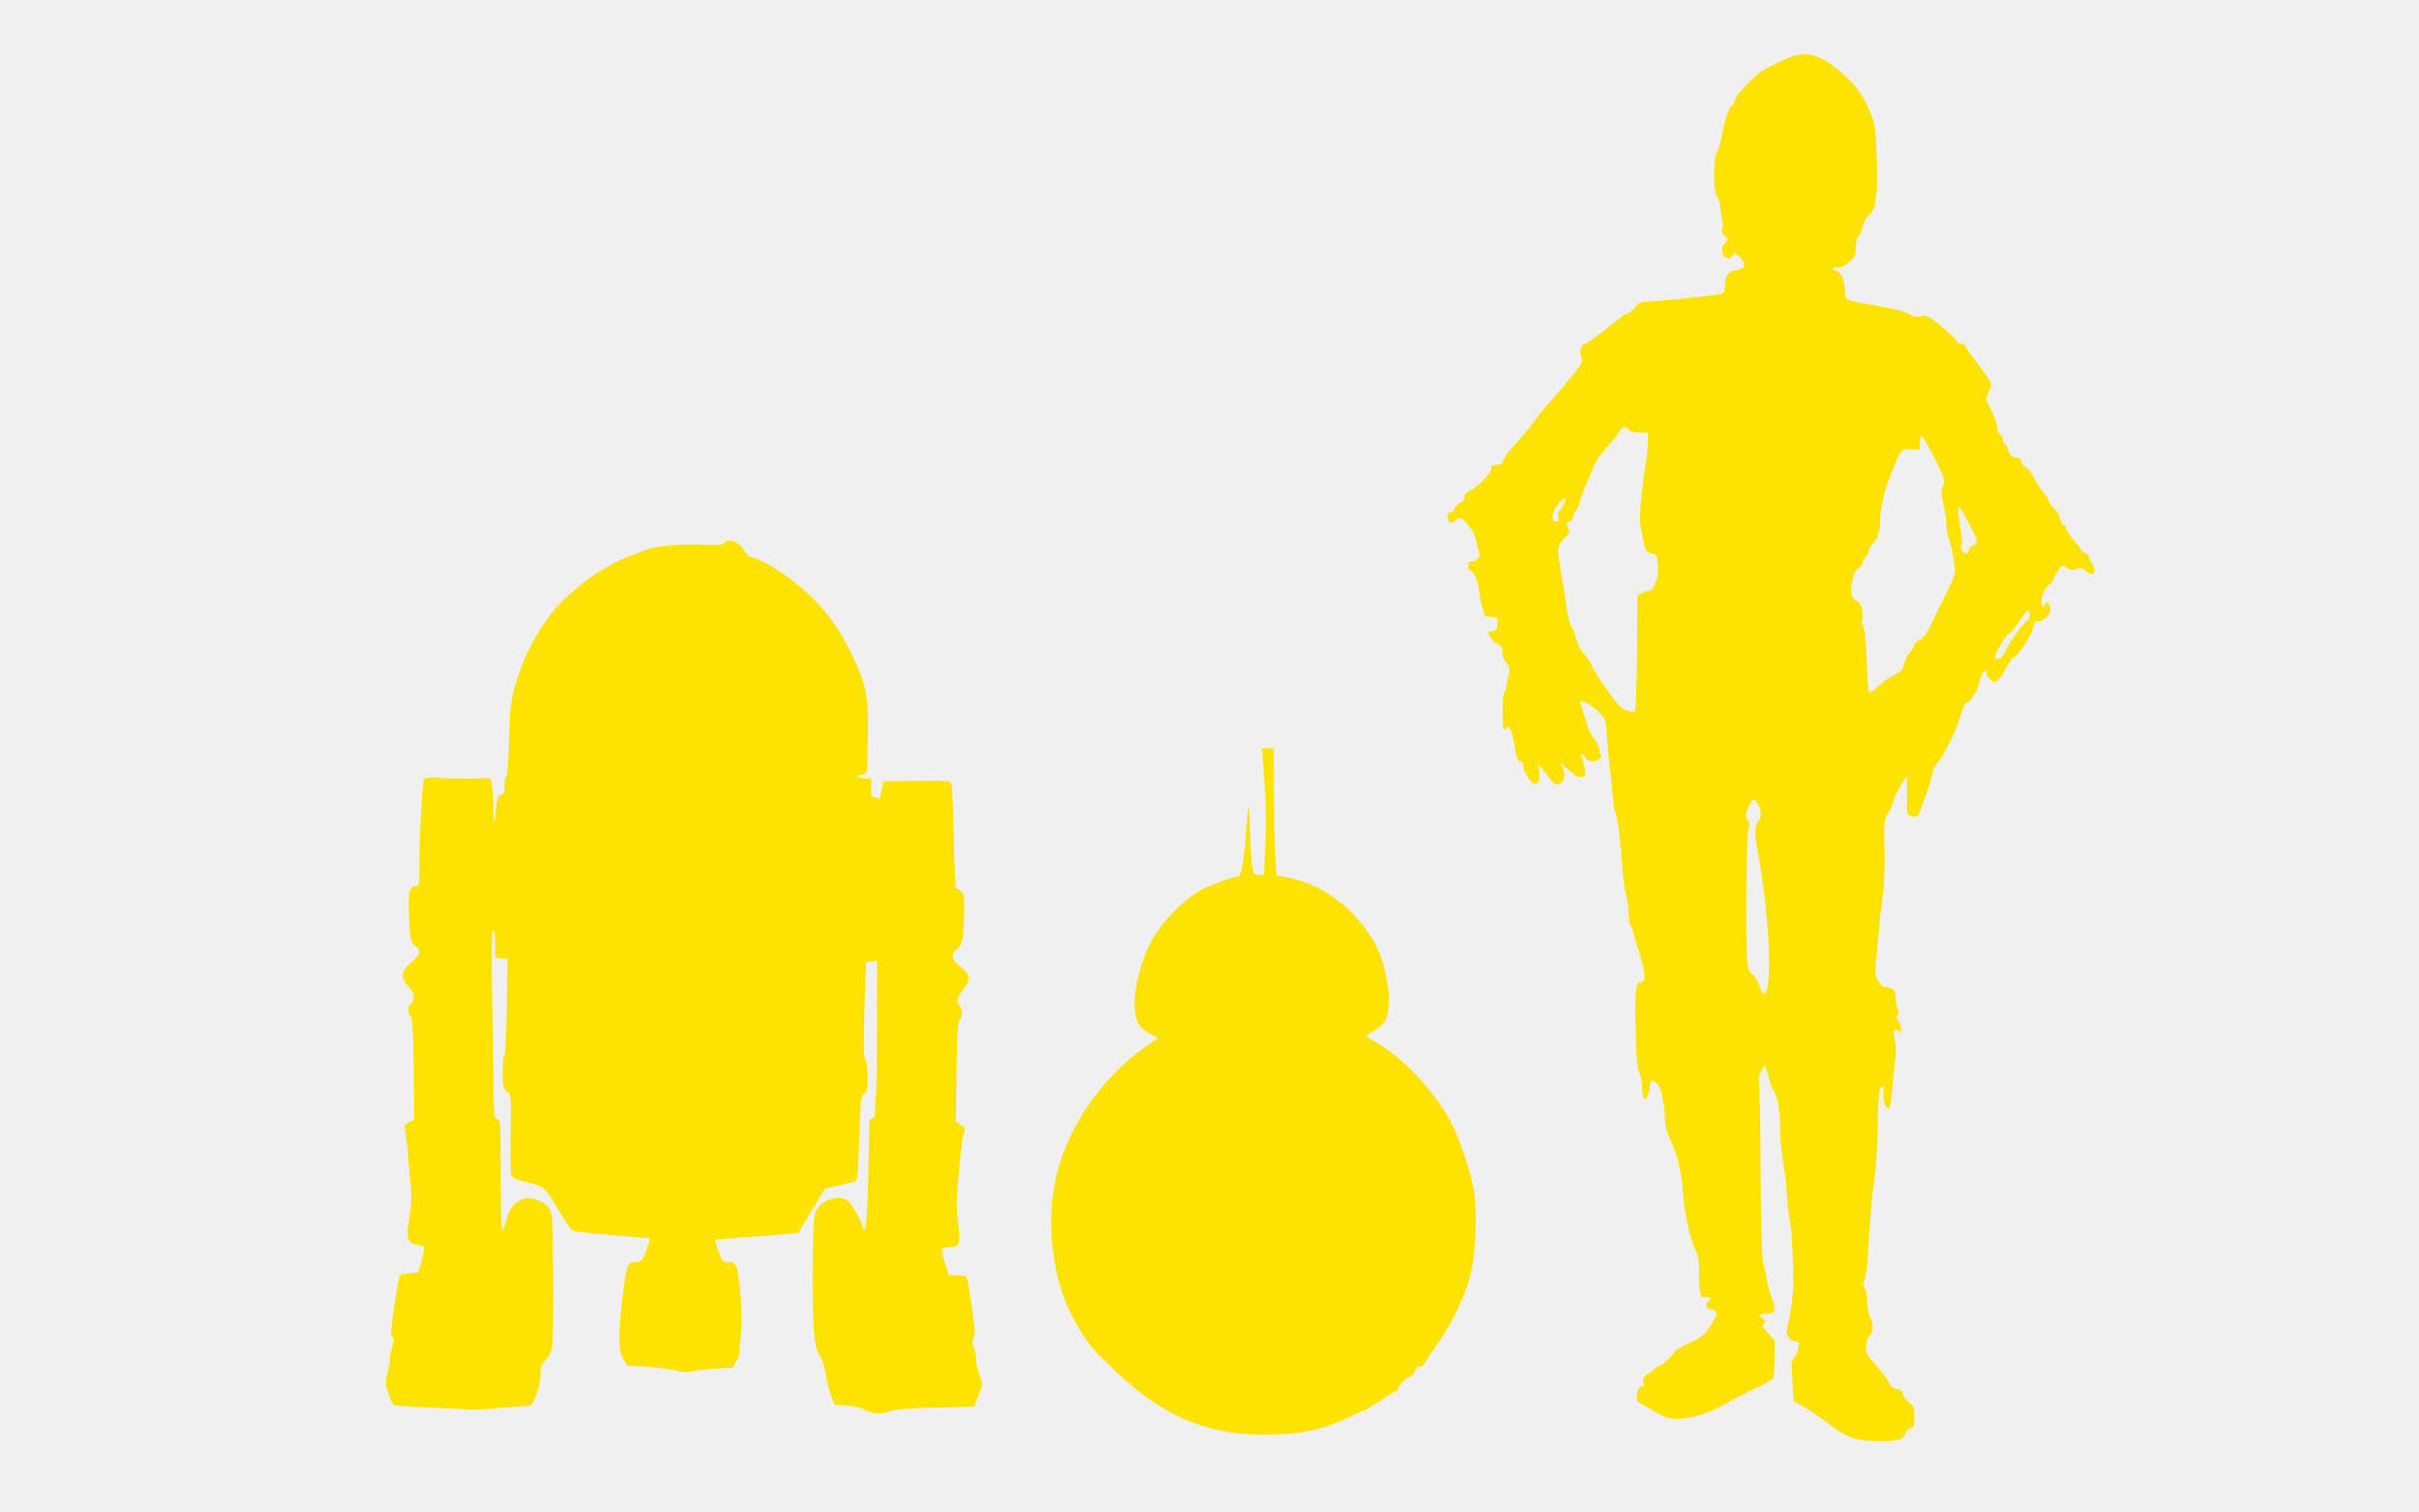
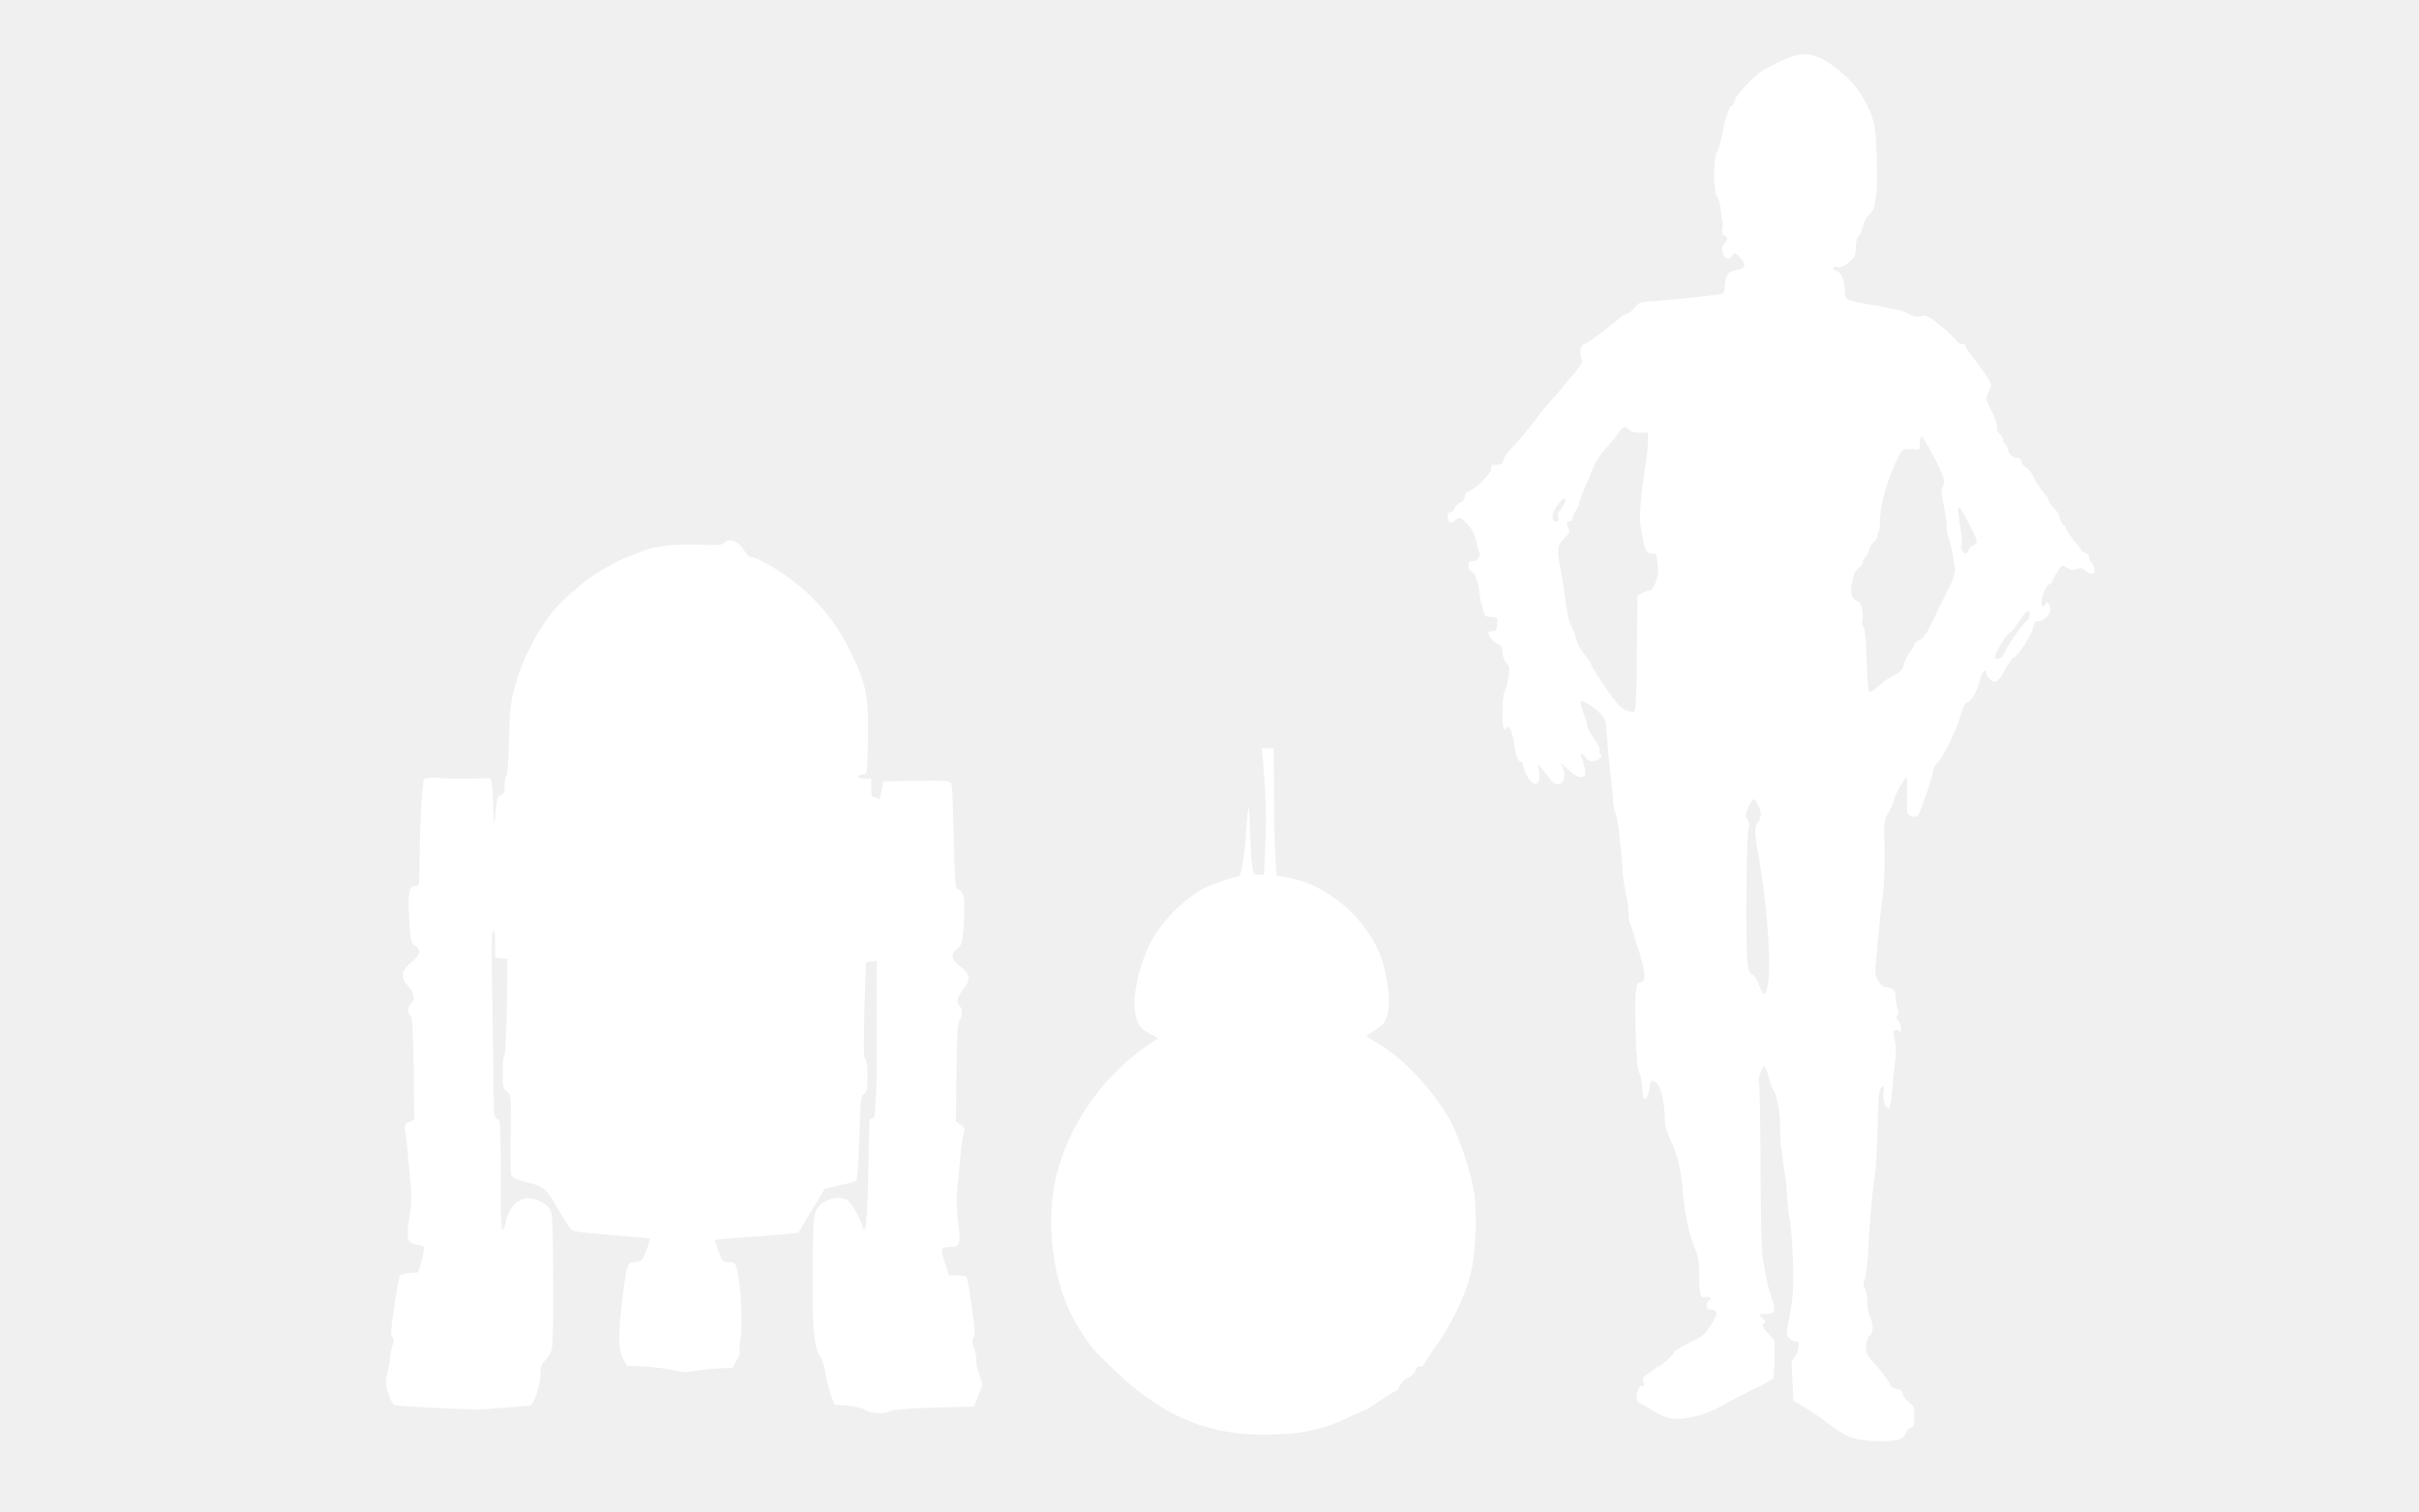
<svg xmlns="http://www.w3.org/2000/svg" version="1.0" width="1280pt" height="800pt" viewBox="0 0 1280 800" preserveAspectRatio="xMidYMid meet">
-   <g transform="translate(0,800) scale(0.1,-0.1)" fill="#ffe300" stroke="none">
+   <g transform="translate(0,800) scale(0.1,-0.1)" fill="#fff" stroke="none">
    <path d="M9490 7703 c-25 -8 -63 -24 -85 -35 -22 -12 -53 -28 -70 -36 -42 -21 -155 -140 -155 -162 0 -11 -7 -23 -16 -28 -16 -9 -36 -70 -55 -171 -6 -30 -17 -64 -24 -75 -20 -31 -19 -215 1 -237 8 -9 17 -40 19 -69 2 -28 6 -54 9 -58 4 -3 3 -20 0 -39 -5 -25 -2 -34 10 -39 20 -8 21 -28 0 -44 -19 -17 -15 -60 8 -74 14 -8 21 -6 32 9 14 20 15 20 40 -4 14 -14 26 -32 26 -42 0 -17 -7 -21 -61 -33 -28 -6 -41 -33 -43 -91 -1 -29 -3 -30 -61 -37 -97 -13 -265 -29 -330 -33 -53 -2 -63 -6 -86 -34 -14 -17 -31 -31 -37 -31 -7 0 -20 -6 -29 -14 -109 -89 -186 -146 -198 -146 -19 0 -30 -46 -17 -74 8 -19 3 -30 -34 -77 -58 -71 -112 -134 -146 -171 -15 -16 -42 -50 -60 -75 -35 -48 -82 -104 -134 -160 -18 -18 -35 -44 -38 -58 -5 -20 -13 -25 -36 -25 -25 0 -30 -4 -30 -23 0 -24 -82 -105 -121 -119 -10 -4 -19 -17 -19 -28 0 -12 -10 -25 -24 -31 -13 -6 -27 -20 -29 -30 -3 -11 -12 -19 -21 -19 -10 0 -16 -9 -16 -24 0 -32 17 -42 39 -22 25 22 30 21 68 -21 23 -25 37 -53 44 -86 5 -27 11 -53 15 -58 12 -19 -7 -49 -32 -49 -19 0 -24 -5 -24 -25 0 -14 4 -25 9 -25 18 0 43 -54 47 -103 3 -29 9 -63 14 -77 5 -14 10 -34 12 -45 2 -15 11 -20 38 -20 22 0 35 -5 34 -12 -1 -7 -2 -24 -2 -38 -2 -17 -8 -25 -20 -25 -10 0 -21 -3 -25 -6 -10 -10 21 -50 48 -62 19 -9 25 -19 25 -45 0 -20 8 -42 20 -55 19 -20 20 -27 10 -85 -7 -34 -15 -66 -20 -72 -12 -15 -13 -195 -1 -195 5 0 13 5 17 11 9 15 30 -35 37 -92 9 -66 18 -89 33 -89 8 0 14 -10 14 -22 0 -28 35 -87 56 -95 23 -9 35 16 28 62 l-5 40 26 -30 c14 -16 33 -40 41 -52 45 -63 99 8 57 75 -12 20 -4 15 33 -19 35 -33 55 -44 72 -41 22 3 23 7 17 45 -4 23 -11 50 -17 60 -5 11 -5 17 1 17 6 0 15 -9 21 -20 12 -23 47 -26 73 -6 12 10 15 16 7 21 -6 4 -9 14 -6 22 4 9 -9 36 -29 64 -19 27 -35 56 -35 64 0 8 -9 39 -21 70 -12 31 -18 59 -15 63 9 9 66 -26 102 -63 29 -29 31 -36 38 -135 4 -58 11 -134 16 -170 5 -36 11 -98 14 -138 2 -40 9 -78 14 -85 10 -12 30 -173 38 -307 3 -41 11 -97 18 -125 8 -27 14 -71 13 -97 0 -26 4 -53 9 -60 6 -7 16 -38 23 -68 8 -30 16 -59 20 -65 3 -5 13 -41 23 -80 16 -71 12 -95 -17 -95 -20 0 -25 -64 -20 -263 4 -140 9 -195 20 -217 8 -16 15 -51 15 -79 0 -27 5 -53 10 -56 12 -7 30 36 30 71 0 29 19 31 43 4 18 -21 37 -117 37 -189 0 -30 11 -68 34 -115 32 -68 55 -170 62 -276 6 -92 37 -236 61 -285 19 -40 24 -66 24 -130 0 -108 6 -137 27 -131 24 8 50 -9 28 -17 -22 -9 -21 -47 2 -47 30 0 42 -19 28 -43 -48 -87 -58 -97 -137 -134 -43 -21 -79 -42 -79 -47 0 -11 -68 -76 -80 -76 -5 0 -15 -6 -22 -13 -7 -7 -25 -20 -41 -30 -22 -14 -26 -22 -21 -44 5 -18 3 -24 -4 -19 -14 8 -32 -25 -32 -59 0 -15 7 -28 18 -32 9 -4 35 -18 57 -32 22 -14 53 -31 69 -38 69 -31 203 -4 325 66 47 27 122 66 166 86 44 21 83 43 87 49 4 6 8 54 8 107 l0 95 -36 39 c-30 34 -33 41 -20 50 13 10 12 13 -5 25 -28 21 -24 27 19 26 45 -1 51 18 27 85 -10 24 -20 64 -25 89 -4 25 -13 70 -20 100 -8 38 -13 192 -14 500 -1 245 -5 450 -9 456 -9 15 22 90 32 78 5 -5 14 -31 21 -59 7 -27 17 -55 22 -61 20 -26 37 -115 37 -189 0 -44 2 -93 5 -110 3 -16 8 -55 11 -85 3 -30 8 -61 11 -69 2 -7 7 -57 10 -110 3 -53 10 -114 16 -136 5 -22 12 -114 15 -205 5 -157 1 -207 -27 -344 -8 -42 -7 -52 7 -68 9 -10 25 -18 36 -18 17 0 18 -5 12 -37 -3 -21 -13 -43 -21 -49 -8 -6 -14 -22 -14 -35 1 -20 8 -169 10 -190 0 -3 23 -18 51 -33 27 -16 83 -52 122 -82 111 -84 143 -96 260 -101 110 -4 152 7 161 43 3 12 15 24 26 27 17 4 20 13 20 59 0 48 -3 57 -29 76 -16 12 -31 32 -33 44 -2 17 -11 24 -30 26 -20 2 -32 13 -43 35 -8 18 -40 59 -69 92 -51 56 -54 63 -51 104 3 27 10 48 20 53 19 11 19 64 0 98 -8 14 -14 49 -15 78 0 29 -6 61 -12 72 -10 15 -10 26 0 52 6 18 14 80 17 138 3 58 7 130 10 160 2 30 7 84 10 120 3 36 10 94 16 130 6 36 12 144 14 240 1 96 6 187 10 203 10 37 29 35 22 -3 -7 -35 10 -92 27 -87 6 2 14 41 18 93 4 49 11 121 16 159 5 39 5 83 0 100 -4 16 -8 38 -8 47 0 20 26 24 33 6 3 -7 6 0 6 15 1 16 -6 35 -14 44 -11 11 -13 19 -5 28 7 9 7 21 0 39 -5 15 -10 43 -10 62 0 28 -5 36 -26 44 -14 6 -29 8 -33 6 -4 -3 -17 10 -29 28 -22 32 -22 37 -12 142 6 60 13 136 16 169 2 33 10 98 17 145 7 49 11 152 9 242 -4 153 -3 157 22 200 14 25 26 52 26 60 0 19 62 129 69 123 2 -3 3 -48 2 -100 -2 -91 -1 -96 21 -104 14 -5 28 -5 35 1 12 10 83 217 83 243 0 9 11 27 24 40 31 31 100 175 122 253 10 34 22 62 29 62 20 0 60 64 70 114 9 45 35 77 35 43 0 -7 9 -22 21 -33 27 -25 44 -13 83 59 17 31 36 57 41 57 18 0 95 117 103 157 6 29 13 37 26 35 25 -5 66 36 66 64 0 25 -21 45 -28 26 -8 -26 -22 -10 -19 23 4 36 31 85 47 85 6 0 10 6 10 13 0 7 12 29 26 50 25 38 26 38 51 22 20 -13 31 -15 49 -7 18 9 28 7 49 -9 32 -26 56 -19 47 13 -3 13 -12 29 -19 36 -7 8 -11 18 -8 23 4 5 -5 14 -19 21 -14 6 -26 15 -26 20 0 4 -8 16 -17 26 -28 28 -63 80 -63 92 0 5 -4 10 -9 10 -9 0 -21 27 -27 56 -1 6 -14 23 -28 37 -14 14 -26 32 -26 39 0 7 -12 26 -27 42 -14 16 -38 51 -51 79 -14 27 -33 52 -43 54 -10 3 -19 15 -21 27 -2 11 -10 21 -18 22 -31 2 -49 17 -55 45 -4 16 -11 29 -16 29 -5 0 -9 8 -9 18 0 11 -9 27 -19 36 -11 10 -17 25 -14 36 3 10 -10 48 -28 84 -33 65 -33 65 -16 101 16 33 16 38 2 63 -18 31 -47 72 -93 130 -18 22 -32 45 -32 51 0 6 -9 11 -20 11 -10 0 -24 8 -29 18 -6 11 -42 45 -81 77 -64 52 -73 57 -105 51 -24 -5 -42 -2 -60 10 -27 17 -54 24 -190 49 -156 27 -150 24 -153 80 -3 58 -18 92 -44 101 -28 8 -22 27 7 21 19 -3 35 4 60 26 31 27 35 37 35 78 0 29 6 51 15 59 8 7 17 28 21 49 4 20 19 49 35 65 16 15 30 40 30 55 1 14 4 37 7 51 9 43 2 313 -9 365 -21 92 -75 189 -142 251 -123 114 -199 145 -287 117z m-870 -1978 c8 -9 30 -15 56 -15 l44 0 0 -42 c0 -23 -4 -69 -9 -102 -31 -200 -40 -314 -28 -361 2 -11 8 -40 12 -65 9 -54 20 -70 49 -70 14 0 22 -7 23 -22 2 -13 5 -39 6 -58 5 -41 -24 -115 -44 -116 -8 0 -26 -6 -40 -13 l-25 -13 -2 -301 c-1 -167 -6 -305 -11 -310 -15 -15 -70 9 -94 40 -40 49 -137 194 -137 204 0 5 -4 15 -10 22 -49 61 -61 80 -72 123 -6 27 -18 57 -26 66 -7 9 -20 63 -27 121 -8 57 -17 117 -20 133 -26 138 -26 154 -6 183 11 15 27 33 35 40 11 10 13 18 6 31 -14 26 -12 40 5 40 8 0 15 7 15 16 0 9 9 29 21 45 11 16 18 29 15 29 -6 0 23 78 54 145 10 22 23 54 29 70 7 17 34 55 61 85 28 30 58 67 67 83 19 30 35 34 53 12z m1609 -135 c59 -114 66 -136 50 -167 -9 -16 -8 -38 5 -93 9 -40 16 -90 16 -111 0 -21 5 -50 11 -66 11 -29 29 -115 34 -167 2 -20 -13 -61 -46 -125 -26 -53 -63 -127 -81 -166 -23 -48 -42 -74 -61 -83 -15 -7 -27 -18 -27 -23 0 -6 -11 -25 -25 -43 -14 -18 -28 -47 -31 -65 -5 -24 -16 -37 -47 -52 -22 -12 -45 -25 -51 -30 -6 -5 -27 -23 -46 -39 -25 -22 -36 -27 -41 -18 -4 7 -9 84 -12 171 -3 101 -10 163 -17 172 -7 8 -9 22 -6 31 3 8 3 34 0 56 -5 28 -13 42 -29 48 -29 11 -36 41 -24 104 7 36 17 57 37 72 15 12 24 25 20 29 -3 4 2 15 13 26 10 10 19 27 19 37 0 10 11 29 25 42 14 13 23 30 21 37 -3 7 -1 15 4 18 4 3 8 29 8 58 0 64 25 170 63 262 52 124 49 120 103 117 35 -3 47 0 45 10 -3 28 1 58 10 58 4 0 31 -45 60 -100z m-1954 -259 c-8 -17 -19 -33 -25 -36 -6 -3 -7 -17 -4 -31 5 -18 2 -24 -9 -24 -29 0 -29 37 -1 79 32 50 63 58 39 12z m2109 -39 c38 -65 76 -144 76 -158 0 -9 -9 -18 -19 -21 -11 -3 -21 -13 -24 -24 -3 -10 -10 -19 -16 -19 -14 0 -33 37 -23 44 5 3 5 29 0 58 -23 147 -22 168 6 120z m356 -547 c0 -14 -7 -28 -15 -31 -17 -7 -109 -138 -119 -171 -8 -24 -35 -38 -49 -24 -10 10 61 130 78 131 6 1 27 28 49 60 42 65 56 74 56 35z m-1435 -1008 c17 -37 16 -67 -5 -92 -16 -19 -16 -57 -1 -140 65 -350 83 -765 33 -765 -4 0 -16 22 -26 50 -10 27 -26 52 -36 55 -13 4 -19 21 -24 66 -10 90 -5 681 6 705 7 16 6 28 -5 45 -13 22 -13 28 5 67 10 23 23 42 28 42 5 0 16 -15 25 -33z" />
    <path d="M3831 5126 c-10 -11 -35 -13 -126 -9 -119 6 -245 -8 -300 -32 -16 -8 -51 -20 -76 -29 -55 -18 -200 -102 -246 -143 -18 -15 -52 -45 -77 -66 -114 -95 -235 -302 -282 -482 -23 -86 -27 -125 -31 -285 -2 -103 -8 -186 -14 -188 -5 -2 -9 -24 -9 -49 0 -36 -4 -46 -19 -50 -16 -4 -21 -17 -26 -71 -9 -97 -13 -98 -14 -2 -1 47 -4 102 -7 123 l-7 38 -128 -2 c-70 0 -131 1 -136 3 -11 6 -82 2 -89 -5 -9 -9 -23 -253 -24 -414 0 -145 -1 -153 -20 -153 -36 0 -43 -33 -35 -171 7 -120 9 -129 31 -144 35 -23 30 -48 -19 -88 -55 -45 -60 -81 -17 -127 33 -35 39 -70 15 -90 -18 -15 -20 -54 -2 -68 9 -8 13 -77 16 -279 l3 -269 -27 -12 c-24 -11 -26 -16 -20 -49 3 -20 11 -88 16 -152 5 -64 12 -138 15 -166 3 -28 -1 -90 -10 -139 -19 -107 -10 -139 39 -144 17 -2 33 -7 37 -11 4 -3 -1 -36 -11 -71 l-18 -65 -44 -3 c-24 -2 -47 -7 -52 -11 -4 -4 -18 -78 -31 -165 -18 -125 -21 -159 -10 -163 10 -4 10 -13 -1 -51 -8 -26 -13 -54 -12 -62 1 -8 -5 -41 -12 -72 -13 -51 -12 -63 4 -113 9 -31 23 -59 30 -62 8 -2 103 -9 212 -14 109 -5 207 -9 218 -10 11 0 76 4 145 10 69 6 132 11 141 11 22 0 59 104 59 167 0 40 5 54 25 73 14 13 30 40 35 60 6 22 9 177 7 378 -2 328 -3 342 -23 369 -25 33 -90 59 -126 50 -51 -13 -86 -54 -98 -112 -6 -30 -16 -55 -21 -55 -5 0 -9 65 -9 153 -1 442 -1 429 -20 434 -16 4 -17 22 -19 191 0 103 -4 325 -7 493 -4 219 -3 308 5 313 8 5 11 -16 11 -68 l0 -75 33 -3 32 -3 -3 -250 c-2 -137 -8 -254 -13 -259 -5 -6 -9 -47 -9 -92 0 -74 2 -85 23 -101 22 -18 22 -21 19 -218 -2 -110 0 -210 2 -221 5 -17 20 -25 73 -39 106 -26 106 -27 172 -138 34 -58 68 -110 74 -115 13 -11 37 -14 262 -33 83 -6 152 -13 154 -15 4 -4 -30 -96 -42 -112 -5 -6 -22 -12 -38 -12 -39 0 -44 -15 -64 -181 -25 -199 -24 -287 2 -331 l21 -36 94 -5 c51 -3 116 -11 143 -17 61 -14 80 -15 125 -5 19 4 71 9 116 12 l81 4 21 38 c12 21 19 41 16 44 -3 3 -1 37 5 76 12 77 0 294 -19 364 -10 33 -14 37 -44 37 -31 0 -34 3 -54 57 -12 31 -20 59 -18 60 2 2 70 8 152 14 82 5 180 13 218 17 l70 7 70 117 71 117 76 17 c42 9 82 20 88 23 8 5 13 82 18 230 6 201 8 223 25 232 15 8 18 22 18 94 0 52 -4 86 -12 91 -8 5 -9 73 -4 258 4 137 8 251 9 252 1 1 15 4 30 6 l28 3 -1 -345 c0 -190 -2 -354 -5 -365 -2 -11 -4 -44 -4 -72 -1 -40 -5 -53 -16 -53 -10 0 -15 -10 -15 -27 0 -16 -3 -145 -6 -288 -6 -239 -14 -310 -29 -259 -15 48 -58 125 -78 139 -51 36 -146 4 -172 -58 -10 -25 -14 -102 -15 -307 -2 -307 7 -413 39 -458 12 -17 25 -58 30 -93 5 -35 18 -86 28 -114 l19 -50 70 -5 c42 -4 80 -13 94 -23 29 -20 101 -23 133 -5 14 8 95 14 231 18 l210 5 23 59 22 59 -19 58 c-11 32 -17 64 -15 71 3 8 -1 33 -9 56 -12 34 -13 47 -4 62 9 15 7 50 -10 165 -11 80 -24 150 -27 155 -3 6 -26 10 -50 10 l-43 0 -22 65 c-12 35 -19 69 -15 75 3 5 21 10 39 10 55 0 61 16 46 128 -7 53 -10 120 -7 147 3 28 10 107 16 176 6 70 15 139 21 153 8 22 6 28 -16 43 l-26 17 3 264 c3 195 7 266 17 274 16 14 15 63 -2 77 -19 16 -9 47 26 92 37 46 31 76 -23 115 -45 34 -50 64 -15 91 29 23 34 49 38 180 2 86 0 106 -15 123 -10 12 -21 18 -26 16 -5 -3 -11 115 -14 262 -3 147 -8 277 -12 289 -7 21 -10 22 -184 20 l-176 -2 -12 -55 c-6 -30 -12 -49 -12 -42 -1 6 -10 12 -21 12 -17 0 -20 7 -20 50 l0 50 -35 0 c-19 0 -35 5 -35 10 0 6 11 10 24 10 22 0 23 3 26 93 9 313 3 358 -77 532 -97 212 -247 374 -454 491 -34 19 -70 34 -80 34 -12 0 -28 14 -41 36 -29 49 -83 69 -107 40z" />
    <path d="M6684 3958 c16 -212 18 -286 11 -432 l-7 -156 -28 0 c-25 0 -28 4 -35 53 -4 28 -9 107 -10 175 -2 68 -5 125 -8 128 -2 2 -7 -42 -11 -98 -11 -172 -27 -268 -46 -268 -26 0 -161 -49 -200 -73 -115 -70 -227 -194 -277 -307 -46 -103 -76 -237 -69 -313 7 -81 22 -107 80 -138 l44 -23 -69 -48 c-230 -162 -405 -416 -470 -683 -55 -228 -23 -529 78 -729 45 -90 108 -182 153 -224 19 -18 58 -54 85 -81 243 -233 481 -335 780 -334 203 0 321 26 476 103 33 16 59 27 59 25 0 -3 36 20 80 50 45 30 85 55 90 55 6 0 10 6 10 13 0 14 41 57 54 57 11 0 31 22 39 44 4 10 13 16 21 13 8 -3 18 4 23 16 6 12 36 58 68 102 73 103 148 257 175 365 31 122 39 354 15 470 -23 110 -78 268 -122 350 -82 152 -248 329 -376 404 -37 21 -67 40 -67 42 0 1 15 12 33 23 59 38 67 48 80 97 13 53 8 126 -17 235 -50 224 -271 437 -501 482 l-70 14 -6 89 c-4 49 -7 200 -8 337 l-1 247 -31 0 -32 0 7 -82z" />
  </g>
</svg>
